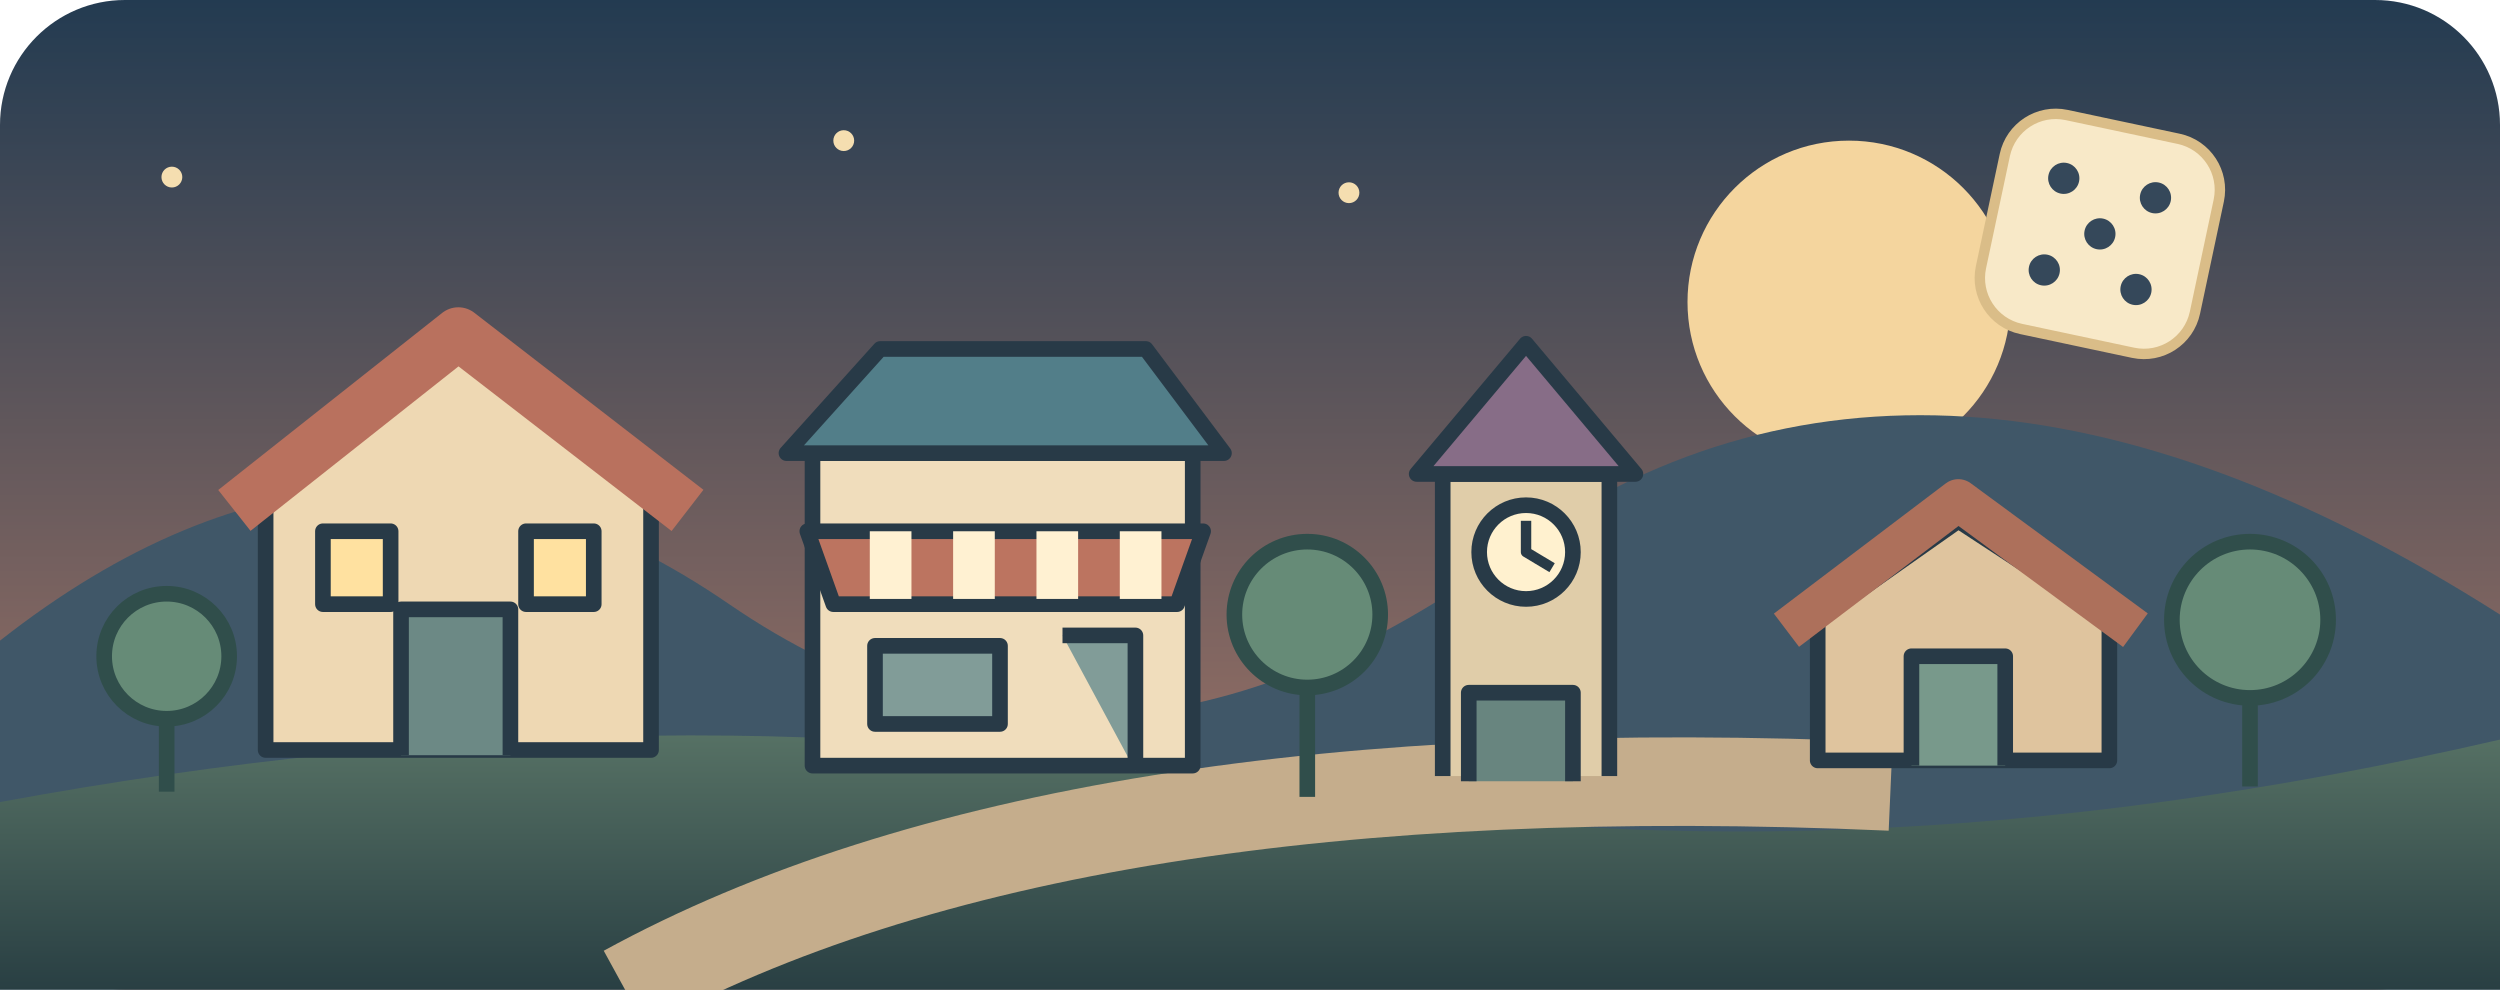
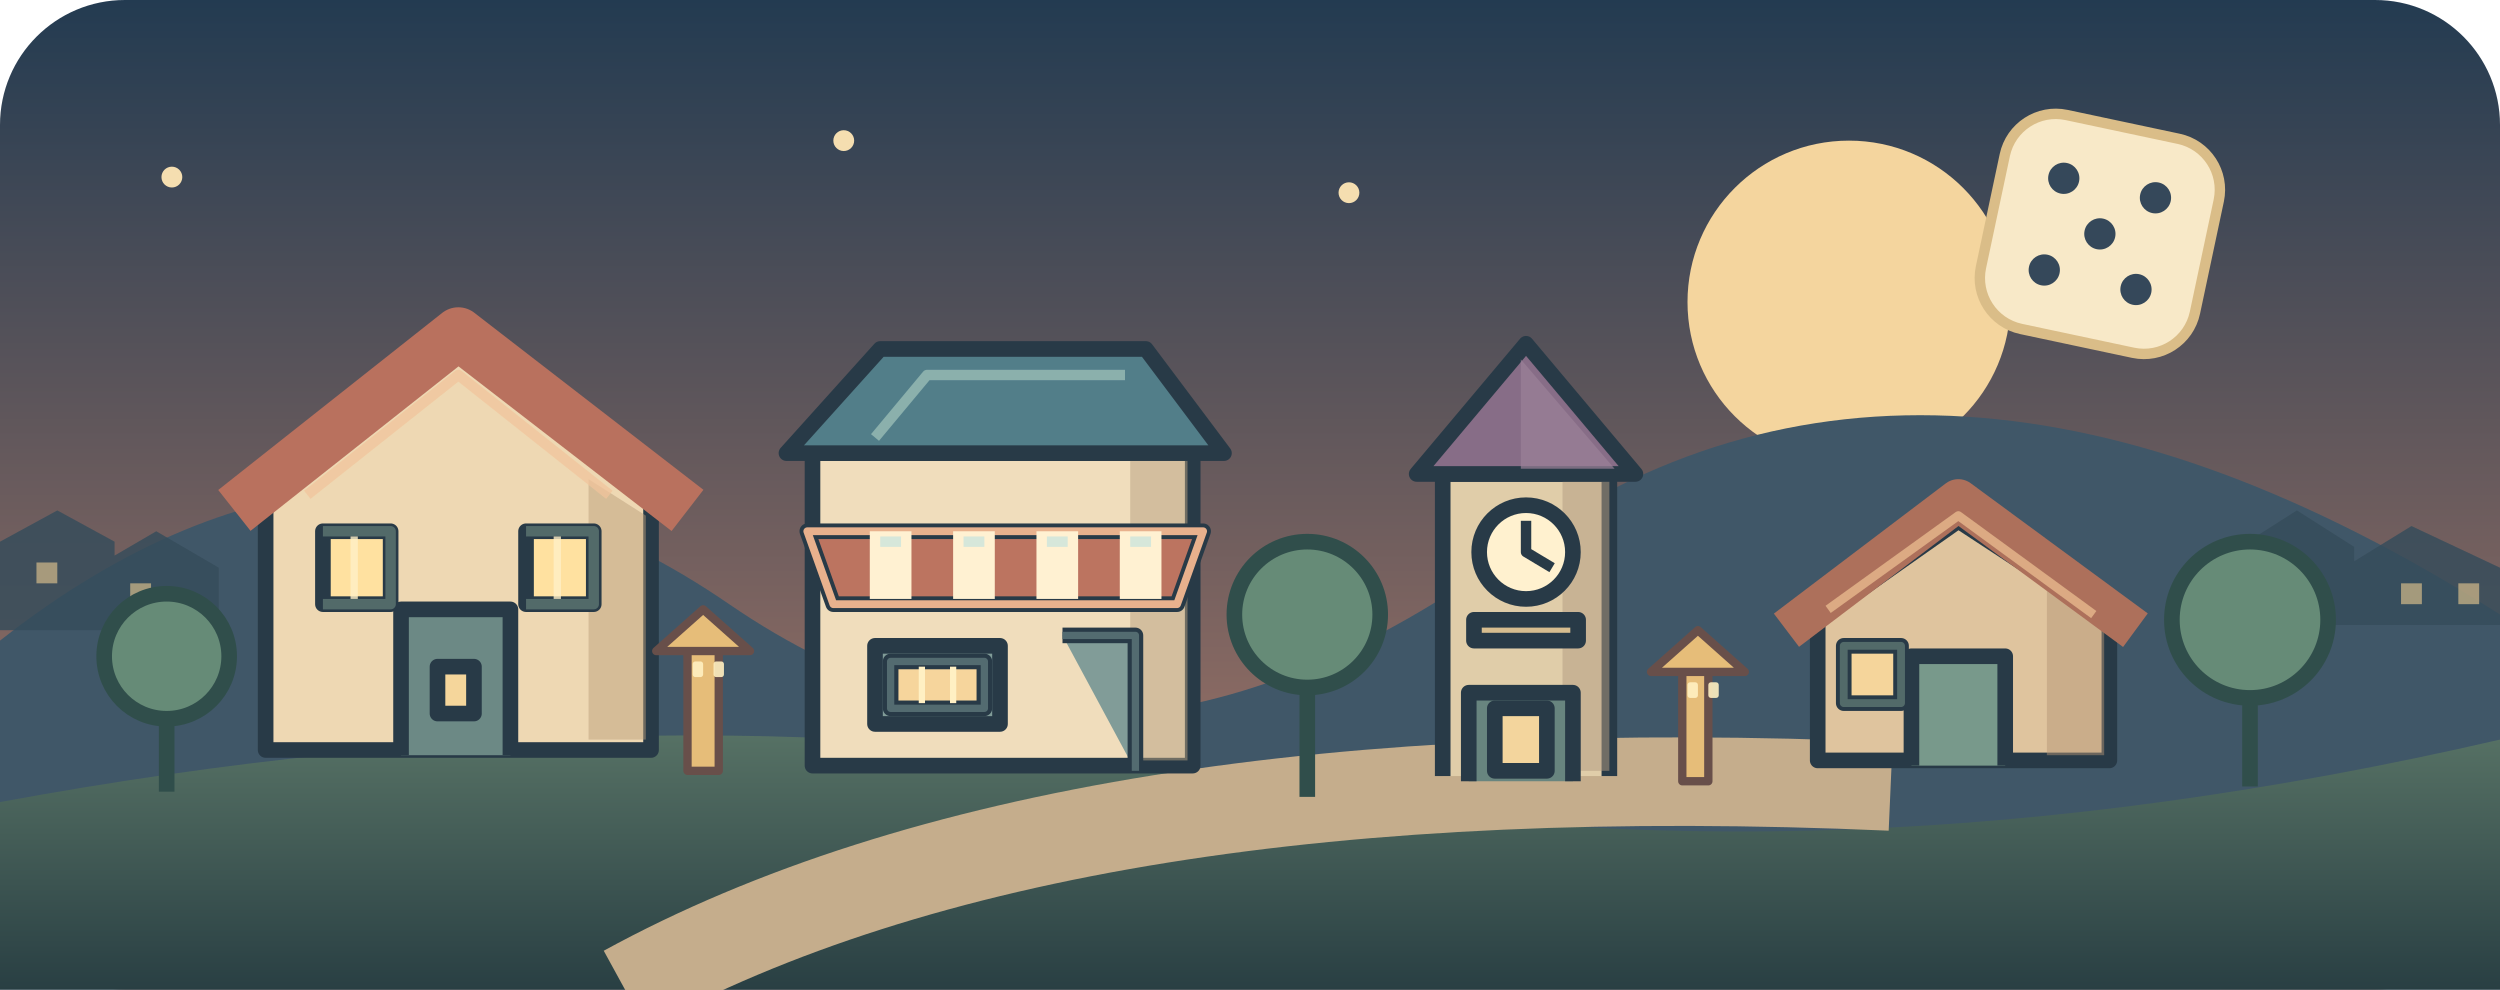
<svg xmlns="http://www.w3.org/2000/svg" viewBox="0 0 480 190" fill="none">
  <defs>
    <linearGradient id="sky" x1="240" y1="0" x2="240" y2="190" gradientUnits="userSpaceOnUse">
      <stop stop-color="#233b51" />
      <stop offset="1" stop-color="#b27c69" />
    </linearGradient>
    <linearGradient id="ground" x1="240" y1="140" x2="240" y2="190" gradientUnits="userSpaceOnUse">
      <stop stop-color="#577265" />
      <stop offset="1" stop-color="#293f43" />
    </linearGradient>
  </defs>
  <rect width="480" height="190" rx="24" fill="url(#sky)" />
  <circle cx="355" cy="58" r="31" fill="#f4d59e" />
  <path d="M0 123Q70 68 140 116T290 106T480 118V190H0Z" fill="#405768" />
+   <g fill="#354c5a" opacity=".82">
+     <path d="M0 121V104L11 98L22 104V121ZM18 121V109L30 102L42 109V121ZM430 120V105L441 98L452 105V120ZM450 120V109L463 101L480 109V120Z" />
+   </g>
+   <g fill="#e7c88f" opacity=".62">
+     <path d="M7 108H11V112H7ZM25 112H29V116H25ZM437 109H441V113H437ZM461 112H465V116H461ZM472 112H476V116H472Z" />
+   </g>
  <path d="M0 154Q130 130 240 151T480 142V190H0Z" fill="url(#ground)" />
  <path d="M120 190Q204 144 363 151" stroke="#c5ad8c" stroke-width="17" />
  <g stroke="#283a47" stroke-width="3" stroke-linejoin="round">
    <path d="M51 144V96L88 68L125 96V144Z" fill="#eed8b3" />
+     <path d="M113 92L124 99V142H113Z" fill="#b99c79" opacity=".48" stroke="none" />
    <path d="M45 98L88 64L132 98" stroke="#b9715e" stroke-width="10" />
+     <path d="M59 95L88 72L117 95" stroke="#f1c49b" stroke-width="2" opacity=".72" />
    <path d="M77 145V117H98V145" fill="#6c8985" />
    <path d="M62 102H75V116H62ZM101 102H114V116H101Z" fill="#ffe1a0" />
+     <path d="M62 102H75V116H62M101 102H114V116H101" fill="none" stroke="#526a69" stroke-width="2" />
+     <path d="M68 103V115M107 103V115" stroke="#fff0c7" stroke-width="1.4" opacity=".8" />
+     <path d="M84 128H91V137H84Z" fill="#f5d69b" />
    <path d="M156 147V87H229V147Z" fill="#f0ddbc" />
+     <path d="M217 88H228V146H217Z" fill="#b6a080" opacity=".5" stroke="none" />
    <path d="M151 87L169 67H220L235 87Z" fill="#527e89" />
+     <path d="M168 84L178 72H216" fill="none" stroke="#9dc0b8" stroke-width="2" opacity=".75" />
    <path d="M155 102H231L226 116H160Z" fill="#bc7460" />
+     <path d="M155 102H231L226 116H160Z" fill="none" stroke="#e8b18d" stroke-width="1.5" />
    <path d="M171 102V115M187 102V115M203 102V115M219 102V115" stroke="#fff1d2" stroke-width="8" />
+     <path d="M169 104H173M185 104H189M201 104H205M217 104H221" stroke="#d6e7da" stroke-width="2" />
    <path d="M168 124H192V139H168ZM204 122H218V148" fill="#819c98" />
+     <path d="M171 127H189V136H171Z" fill="#f6d59c" />
+     <path d="M171 127H189V136H171Z" fill="none" stroke="#536b70" stroke-width="1.4" />
+     <path d="M177 128V135M183 128V135" stroke="#fff0c3" stroke-width="1.2" />
+     <path d="M204 122H218V148" fill="none" stroke="#536b70" stroke-width="1.4" />
    <path d="M277 149V91H309V149" fill="#e0cda9" />
+     <path d="M300 91H309V148H300Z" fill="#b39b81" opacity=".52" stroke="none" />
    <path d="M272 91L293 66L314 91Z" fill="#876d87" />
+     <path d="M292 69L310 90H292Z" fill="#9b8298" opacity=".7" stroke="none" />
    <circle cx="293" cy="106" r="9" fill="#fff1cf" />
    <path d="M293 100V106L298 109" stroke-width="2" />
+     <path d="M283 119H303V123H283Z" fill="#d7bd8f" />
    <path d="M282 150V133H302V150" fill="#68857f" />
+     <path d="M287 136H297V148H287Z" fill="#f3d59d" />
    <path d="M349 146V119L376 100L405 119V146Z" fill="#dfc49e" />
+     <path d="M393 112L404 120V145H393Z" fill="#b49575" opacity=".48" stroke="none" />
    <path d="M343 121L376 96L410 121" stroke="#ad705b" stroke-width="8" />
+     <path d="M351 117L376 99L402 118" stroke="#efc394" stroke-width="1.7" opacity=".7" />
    <path d="M367 147V126H385V147" fill="#78998b" />
+     <path d="M354 124H365V135H354Z" fill="#f5d59b" />
+     <path d="M354 124H365V135H354Z" fill="none" stroke="#526a69" stroke-width="1.5" />
  </g>
  <g fill="#668b77" stroke="#304e4b" stroke-width="3">
    <path d="M32 152V131M251 153V124M432 151V126" />
    <circle cx="32" cy="126" r="12" />
    <circle cx="251" cy="118" r="14" />
    <circle cx="432" cy="119" r="15" />
+   </g>
+   <g fill="#e6bd79" stroke="#684f4a" stroke-width="1.6" stroke-linejoin="round">
+     <path d="M132 148V124H138V148Z" />
+     <path d="M126 125L135 117L144 125Z" />
+     <path d="M323 150V128H328V150Z" />
+     <path d="M317 129L326 121L335 129Z" />
+   </g>
+   <g fill="#fff0c1" opacity=".9">
+     <rect x="133" y="127" width="2" height="3" rx=".5" />
+     <rect x="137" y="127" width="2" height="3" rx=".5" />
+     <rect x="324" y="131" width="2" height="3" rx=".5" />
+     <rect x="328" y="131" width="2" height="3" rx=".5" />
  </g>
  <g transform="translate(387 20) rotate(12)">
    <rect width="42" height="42" rx="10" fill="#f8e9c8" stroke="#dabd88" stroke-width="2" />
    <g fill="#35485a">
      <circle cx="12" cy="12" r="3" />
      <circle cx="30" cy="12" r="3" />
      <circle cx="21" cy="21" r="3" />
      <circle cx="12" cy="30" r="3" />
      <circle cx="30" cy="30" r="3" />
    </g>
  </g>
  <g fill="#f5deb0">
    <circle cx="33" cy="34" r="2" />
    <circle cx="162" cy="27" r="2" />
    <circle cx="259" cy="37" r="2" />
  </g>
</svg>
